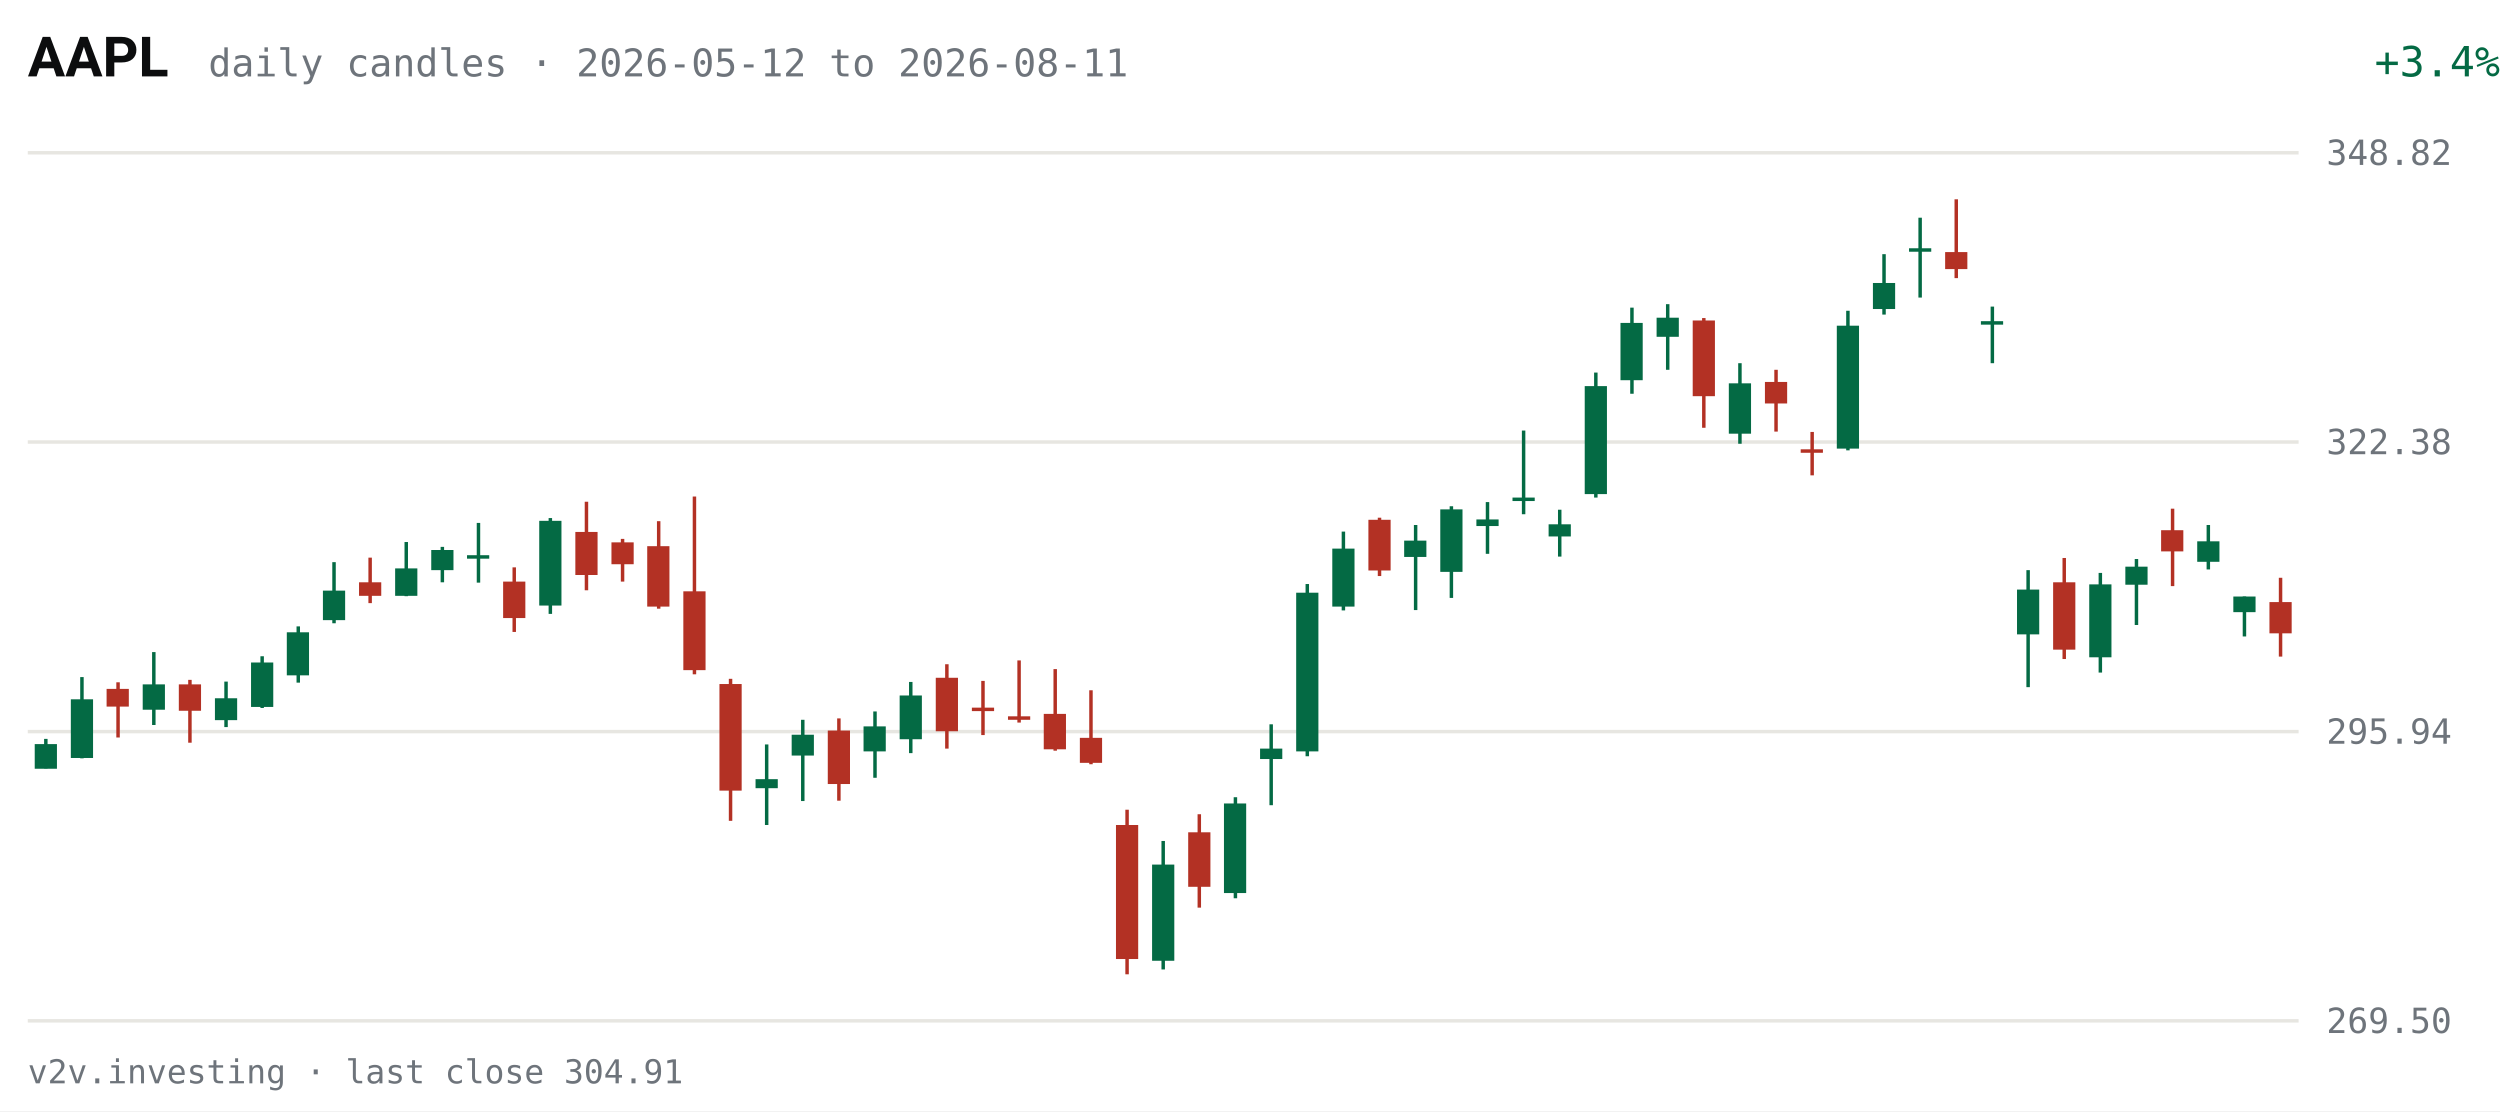
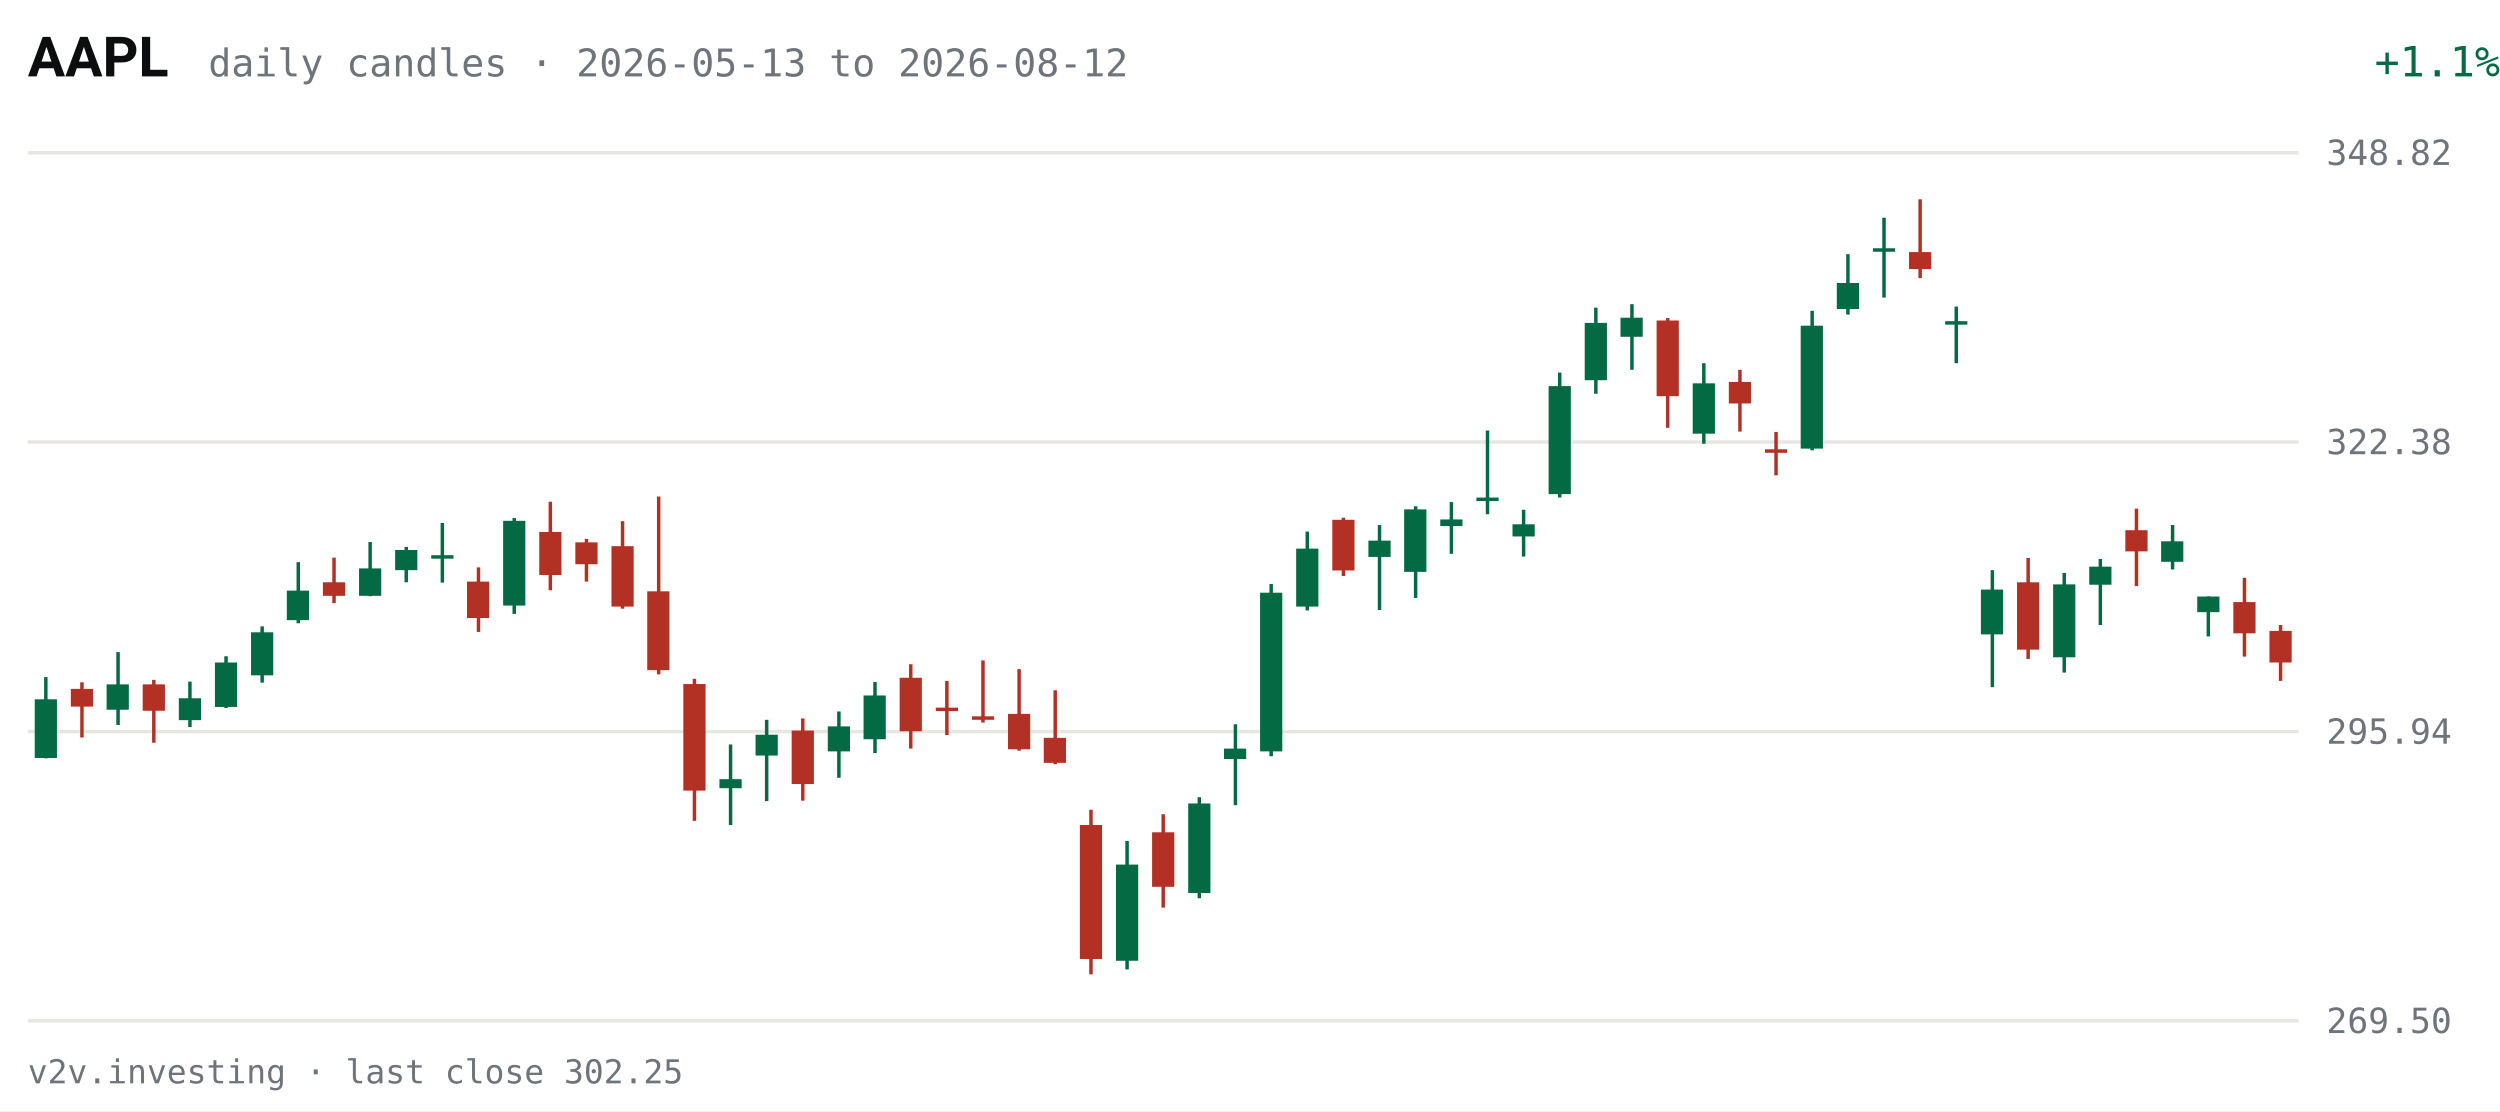
<svg xmlns="http://www.w3.org/2000/svg" viewBox="0 0 720 320" width="720" height="320" role="img" aria-label="AAPL daily candles, last 63 sessions">
  <rect width="720" height="320" fill="#FFFFFF" />
  <text x="8" y="22" fill="#0C0D0E" font-size="16" font-weight="600" font-family="system-ui,-apple-system,Segoe UI,Roboto,sans-serif">AAPL</text>
-   <text x="60" y="22" fill="#6E747B" font-size="11" font-family="ui-monospace,SFMono-Regular,Menlo,Consolas,monospace">daily candles · 2026-05-12 to 2026-08-11</text>
-   <text x="670" y="22" fill="#046A44" font-size="12" text-anchor="end" font-family="ui-monospace,SFMono-Regular,Menlo,Consolas,monospace" transform="translate(50,0)">+3.4%</text>
+   <text x="60" y="22" fill="#6E747B" font-size="11" font-family="ui-monospace,SFMono-Regular,Menlo,Consolas,monospace">daily candles · 2026-05-13 to 2026-08-12</text>
+   <text x="670" y="22" fill="#046A44" font-size="12" text-anchor="end" font-family="ui-monospace,SFMono-Regular,Menlo,Consolas,monospace" transform="translate(50,0)">+1.1%</text>
  <g font-family="ui-monospace,SFMono-Regular,Menlo,Consolas,monospace">
    <line x1="8" y1="294.0" x2="662" y2="294.0" stroke="#E7E6E1" stroke-width="1" />
    <text x="670" y="297.5" fill="#6E747B" font-size="10">269.50</text>
    <line x1="8" y1="210.7" x2="662" y2="210.7" stroke="#E7E6E1" stroke-width="1" />
    <text x="670" y="214.2" fill="#6E747B" font-size="10">295.94</text>
    <line x1="8" y1="127.3" x2="662" y2="127.3" stroke="#E7E6E1" stroke-width="1" />
    <text x="670" y="130.8" fill="#6E747B" font-size="10">322.38</text>
    <line x1="8" y1="44.0" x2="662" y2="44.0" stroke="#E7E6E1" stroke-width="1" />
    <text x="670" y="47.5" fill="#6E747B" font-size="10">348.82</text>
-     <line x1="13.2" y1="212.8" x2="13.2" y2="221.3" stroke="#046A44" stroke-width="1" />
-     <rect x="10.0" y="214.3" width="6.4" height="7.1" fill="#046A44" />
-     <line x1="23.6" y1="195.0" x2="23.6" y2="218.4" stroke="#046A44" stroke-width="1" />
-     <rect x="20.4" y="201.4" width="6.4" height="16.9" fill="#046A44" />
-     <line x1="34.0" y1="196.5" x2="34.0" y2="212.4" stroke="#B33124" stroke-width="1" />
-     <rect x="30.7" y="198.4" width="6.4" height="5.1" fill="#B33124" />
-     <line x1="44.3" y1="187.8" x2="44.3" y2="208.8" stroke="#046A44" stroke-width="1" />
-     <rect x="41.1" y="197.1" width="6.4" height="7.3" fill="#046A44" />
-     <line x1="54.7" y1="195.8" x2="54.7" y2="213.9" stroke="#B33124" stroke-width="1" />
-     <rect x="51.5" y="197.1" width="6.4" height="7.6" fill="#B33124" />
-     <line x1="65.1" y1="196.3" x2="65.1" y2="209.4" stroke="#046A44" stroke-width="1" />
-     <rect x="61.9" y="201.1" width="6.4" height="6.3" fill="#046A44" />
-     <line x1="75.5" y1="189.0" x2="75.5" y2="203.9" stroke="#046A44" stroke-width="1" />
-     <rect x="72.3" y="190.8" width="6.4" height="12.8" fill="#046A44" />
-     <line x1="85.9" y1="180.4" x2="85.9" y2="196.6" stroke="#046A44" stroke-width="1" />
-     <rect x="82.6" y="182.1" width="6.4" height="12.4" fill="#046A44" />
-     <line x1="96.2" y1="161.9" x2="96.2" y2="179.5" stroke="#046A44" stroke-width="1" />
-     <rect x="93.0" y="170.1" width="6.4" height="8.5" fill="#046A44" />
-     <line x1="106.6" y1="160.6" x2="106.6" y2="173.7" stroke="#B33124" stroke-width="1" />
-     <rect x="103.4" y="167.7" width="6.4" height="3.9" fill="#B33124" />
-     <line x1="117.0" y1="156.1" x2="117.0" y2="171.7" stroke="#046A44" stroke-width="1" />
-     <rect x="113.8" y="163.7" width="6.4" height="7.9" fill="#046A44" />
-     <line x1="127.4" y1="157.5" x2="127.4" y2="167.7" stroke="#046A44" stroke-width="1" />
-     <rect x="124.2" y="158.4" width="6.4" height="5.8" fill="#046A44" />
-     <line x1="137.8" y1="150.6" x2="137.8" y2="167.8" stroke="#046A44" stroke-width="1" />
-     <rect x="134.5" y="159.9" width="6.4" height="1.0" fill="#046A44" />
-     <line x1="148.1" y1="163.4" x2="148.1" y2="182.0" stroke="#B33124" stroke-width="1" />
-     <rect x="144.9" y="167.5" width="6.4" height="10.5" fill="#B33124" />
-     <line x1="158.5" y1="149.2" x2="158.5" y2="176.8" stroke="#046A44" stroke-width="1" />
-     <rect x="155.3" y="150.0" width="6.4" height="24.4" fill="#046A44" />
-     <line x1="168.9" y1="144.5" x2="168.9" y2="170.0" stroke="#B33124" stroke-width="1" />
-     <rect x="165.7" y="153.2" width="6.4" height="12.4" fill="#B33124" />
-     <line x1="179.3" y1="155.2" x2="179.3" y2="167.5" stroke="#B33124" stroke-width="1" />
-     <rect x="176.1" y="156.2" width="6.4" height="6.3" fill="#B33124" />
-     <line x1="189.7" y1="150.1" x2="189.7" y2="175.3" stroke="#B33124" stroke-width="1" />
-     <rect x="186.4" y="157.3" width="6.4" height="17.4" fill="#B33124" />
-     <line x1="200.0" y1="143.0" x2="200.0" y2="194.2" stroke="#B33124" stroke-width="1" />
-     <rect x="196.8" y="170.3" width="6.4" height="22.7" fill="#B33124" />
-     <line x1="210.4" y1="195.5" x2="210.4" y2="236.4" stroke="#B33124" stroke-width="1" />
-     <rect x="207.2" y="197.0" width="6.4" height="30.7" fill="#B33124" />
-     <line x1="220.8" y1="214.4" x2="220.8" y2="237.6" stroke="#046A44" stroke-width="1" />
-     <rect x="217.6" y="224.4" width="6.4" height="2.6" fill="#046A44" />
-     <line x1="231.2" y1="207.3" x2="231.2" y2="230.7" stroke="#046A44" stroke-width="1" />
-     <rect x="228.0" y="211.6" width="6.4" height="6.0" fill="#046A44" />
-     <line x1="241.6" y1="206.9" x2="241.6" y2="230.6" stroke="#B33124" stroke-width="1" />
-     <rect x="238.4" y="210.4" width="6.4" height="15.4" fill="#B33124" />
-     <line x1="252.0" y1="204.9" x2="252.0" y2="224.0" stroke="#046A44" stroke-width="1" />
-     <rect x="248.7" y="209.2" width="6.4" height="7.2" fill="#046A44" />
-     <line x1="262.3" y1="196.4" x2="262.3" y2="216.9" stroke="#046A44" stroke-width="1" />
-     <rect x="259.1" y="200.3" width="6.4" height="12.6" fill="#046A44" />
-     <line x1="272.7" y1="191.3" x2="272.7" y2="215.6" stroke="#B33124" stroke-width="1" />
-     <rect x="269.5" y="195.2" width="6.4" height="15.4" fill="#B33124" />
-     <line x1="283.1" y1="196.1" x2="283.1" y2="211.7" stroke="#B33124" stroke-width="1" />
-     <rect x="279.9" y="203.8" width="6.4" height="1.0" fill="#B33124" />
-     <line x1="293.5" y1="190.2" x2="293.5" y2="208.1" stroke="#B33124" stroke-width="1" />
-     <rect x="290.3" y="206.3" width="6.4" height="1.0" fill="#B33124" />
-     <line x1="303.9" y1="192.7" x2="303.9" y2="216.2" stroke="#B33124" stroke-width="1" />
-     <rect x="300.6" y="205.6" width="6.4" height="10.2" fill="#B33124" />
-     <line x1="314.2" y1="198.8" x2="314.2" y2="220.1" stroke="#B33124" stroke-width="1" />
-     <rect x="311.0" y="212.5" width="6.4" height="7.2" fill="#B33124" />
-     <line x1="324.6" y1="233.2" x2="324.6" y2="280.6" stroke="#B33124" stroke-width="1" />
-     <rect x="321.4" y="237.6" width="6.4" height="38.6" fill="#B33124" />
-     <line x1="335.0" y1="242.2" x2="335.0" y2="279.2" stroke="#046A44" stroke-width="1" />
-     <rect x="331.8" y="249.0" width="6.4" height="27.7" fill="#046A44" />
-     <line x1="345.4" y1="234.5" x2="345.4" y2="261.4" stroke="#B33124" stroke-width="1" />
-     <rect x="342.2" y="239.7" width="6.4" height="15.7" fill="#B33124" />
-     <line x1="355.8" y1="229.6" x2="355.8" y2="258.7" stroke="#046A44" stroke-width="1" />
-     <rect x="352.5" y="231.4" width="6.4" height="25.8" fill="#046A44" />
-     <line x1="366.1" y1="208.6" x2="366.1" y2="231.9" stroke="#046A44" stroke-width="1" />
-     <rect x="362.9" y="215.6" width="6.4" height="3.0" fill="#046A44" />
-     <line x1="376.5" y1="168.2" x2="376.5" y2="217.8" stroke="#046A44" stroke-width="1" />
-     <rect x="373.3" y="170.7" width="6.4" height="45.7" fill="#046A44" />
-     <line x1="386.9" y1="153.1" x2="386.9" y2="175.8" stroke="#046A44" stroke-width="1" />
-     <rect x="383.7" y="158.0" width="6.4" height="16.7" fill="#046A44" />
-     <line x1="397.3" y1="149.1" x2="397.3" y2="165.9" stroke="#B33124" stroke-width="1" />
-     <rect x="394.1" y="149.7" width="6.4" height="14.6" fill="#B33124" />
-     <line x1="407.7" y1="151.2" x2="407.7" y2="175.7" stroke="#046A44" stroke-width="1" />
-     <rect x="404.4" y="155.7" width="6.4" height="4.7" fill="#046A44" />
-     <line x1="418.0" y1="145.8" x2="418.0" y2="172.2" stroke="#046A44" stroke-width="1" />
-     <rect x="414.8" y="146.7" width="6.4" height="18.0" fill="#046A44" />
-     <line x1="428.4" y1="144.6" x2="428.4" y2="159.5" stroke="#046A44" stroke-width="1" />
-     <rect x="425.2" y="149.6" width="6.4" height="1.9" fill="#046A44" />
-     <line x1="438.8" y1="124.0" x2="438.8" y2="148.1" stroke="#046A44" stroke-width="1" />
-     <rect x="435.6" y="143.3" width="6.4" height="1.0" fill="#046A44" />
-     <line x1="449.2" y1="146.8" x2="449.2" y2="160.3" stroke="#046A44" stroke-width="1" />
-     <rect x="446.0" y="151.0" width="6.4" height="3.5" fill="#046A44" />
-     <line x1="459.6" y1="107.3" x2="459.6" y2="143.3" stroke="#046A44" stroke-width="1" />
-     <rect x="456.4" y="111.2" width="6.4" height="31.1" fill="#046A44" />
-     <line x1="470.0" y1="88.6" x2="470.0" y2="113.4" stroke="#046A44" stroke-width="1" />
-     <rect x="466.7" y="93.0" width="6.4" height="16.5" fill="#046A44" />
-     <line x1="480.3" y1="87.6" x2="480.3" y2="106.5" stroke="#046A44" stroke-width="1" />
-     <rect x="477.1" y="91.5" width="6.4" height="5.5" fill="#046A44" />
-     <line x1="490.7" y1="91.6" x2="490.7" y2="123.2" stroke="#B33124" stroke-width="1" />
-     <rect x="487.5" y="92.3" width="6.4" height="21.8" fill="#B33124" />
-     <line x1="501.1" y1="104.6" x2="501.1" y2="127.8" stroke="#046A44" stroke-width="1" />
-     <rect x="497.9" y="110.4" width="6.4" height="14.5" fill="#046A44" />
-     <line x1="511.5" y1="106.5" x2="511.5" y2="124.3" stroke="#B33124" stroke-width="1" />
-     <rect x="508.3" y="110.0" width="6.4" height="6.2" fill="#B33124" />
-     <line x1="521.9" y1="124.4" x2="521.9" y2="136.9" stroke="#B33124" stroke-width="1" />
-     <rect x="518.6" y="129.4" width="6.4" height="1.0" fill="#B33124" />
-     <line x1="532.2" y1="89.5" x2="532.2" y2="129.7" stroke="#046A44" stroke-width="1" />
-     <rect x="529.0" y="93.8" width="6.4" height="35.4" fill="#046A44" />
-     <line x1="542.6" y1="73.2" x2="542.6" y2="90.6" stroke="#046A44" stroke-width="1" />
-     <rect x="539.4" y="81.5" width="6.4" height="7.5" fill="#046A44" />
-     <line x1="553.0" y1="62.7" x2="553.0" y2="85.7" stroke="#046A44" stroke-width="1" />
-     <rect x="549.8" y="71.5" width="6.4" height="1.0" fill="#046A44" />
-     <line x1="563.4" y1="57.4" x2="563.4" y2="80.1" stroke="#B33124" stroke-width="1" />
-     <rect x="560.2" y="72.6" width="6.4" height="4.9" fill="#B33124" />
-     <line x1="573.8" y1="88.3" x2="573.8" y2="104.6" stroke="#046A44" stroke-width="1" />
-     <rect x="570.5" y="92.5" width="6.4" height="1.0" fill="#046A44" />
-     <line x1="584.1" y1="164.2" x2="584.1" y2="197.9" stroke="#046A44" stroke-width="1" />
-     <rect x="580.9" y="169.8" width="6.4" height="12.9" fill="#046A44" />
-     <line x1="594.5" y1="160.7" x2="594.5" y2="189.8" stroke="#B33124" stroke-width="1" />
-     <rect x="591.3" y="167.7" width="6.4" height="19.4" fill="#B33124" />
-     <line x1="604.9" y1="165.0" x2="604.9" y2="193.7" stroke="#046A44" stroke-width="1" />
-     <rect x="601.7" y="168.3" width="6.4" height="21.0" fill="#046A44" />
-     <line x1="615.3" y1="161.0" x2="615.3" y2="180.0" stroke="#046A44" stroke-width="1" />
-     <rect x="612.1" y="163.2" width="6.4" height="5.2" fill="#046A44" />
-     <line x1="625.7" y1="146.5" x2="625.7" y2="168.8" stroke="#B33124" stroke-width="1" />
-     <rect x="622.4" y="152.7" width="6.4" height="6.1" fill="#B33124" />
-     <line x1="636.0" y1="151.2" x2="636.0" y2="164.0" stroke="#046A44" stroke-width="1" />
-     <rect x="632.8" y="155.9" width="6.4" height="5.9" fill="#046A44" />
-     <line x1="646.4" y1="171.8" x2="646.4" y2="183.3" stroke="#046A44" stroke-width="1" />
-     <rect x="643.2" y="171.8" width="6.4" height="4.5" fill="#046A44" />
-     <line x1="656.8" y1="166.4" x2="656.8" y2="189.1" stroke="#B33124" stroke-width="1" />
-     <rect x="653.6" y="173.4" width="6.4" height="9.0" fill="#B33124" />
+     <line x1="13.2" y1="195.0" x2="13.2" y2="218.4" stroke="#046A44" stroke-width="1" />
+     <rect x="10.0" y="201.4" width="6.4" height="16.9" fill="#046A44" />
+     <line x1="23.6" y1="196.5" x2="23.6" y2="212.4" stroke="#B33124" stroke-width="1" />
+     <rect x="20.4" y="198.4" width="6.4" height="5.1" fill="#B33124" />
+     <line x1="34.0" y1="187.8" x2="34.0" y2="208.8" stroke="#046A44" stroke-width="1" />
+     <rect x="30.7" y="197.1" width="6.4" height="7.3" fill="#046A44" />
+     <line x1="44.3" y1="195.8" x2="44.3" y2="213.9" stroke="#B33124" stroke-width="1" />
+     <rect x="41.1" y="197.1" width="6.4" height="7.6" fill="#B33124" />
+     <line x1="54.7" y1="196.3" x2="54.7" y2="209.4" stroke="#046A44" stroke-width="1" />
+     <rect x="51.5" y="201.1" width="6.4" height="6.3" fill="#046A44" />
+     <line x1="65.1" y1="189.0" x2="65.1" y2="203.9" stroke="#046A44" stroke-width="1" />
+     <rect x="61.9" y="190.8" width="6.4" height="12.8" fill="#046A44" />
+     <line x1="75.5" y1="180.4" x2="75.5" y2="196.6" stroke="#046A44" stroke-width="1" />
+     <rect x="72.3" y="182.1" width="6.4" height="12.4" fill="#046A44" />
+     <line x1="85.9" y1="161.9" x2="85.9" y2="179.5" stroke="#046A44" stroke-width="1" />
+     <rect x="82.6" y="170.1" width="6.4" height="8.5" fill="#046A44" />
+     <line x1="96.2" y1="160.6" x2="96.2" y2="173.7" stroke="#B33124" stroke-width="1" />
+     <rect x="93.0" y="167.7" width="6.4" height="3.9" fill="#B33124" />
+     <line x1="106.6" y1="156.1" x2="106.6" y2="171.7" stroke="#046A44" stroke-width="1" />
+     <rect x="103.4" y="163.7" width="6.4" height="7.9" fill="#046A44" />
+     <line x1="117.0" y1="157.5" x2="117.0" y2="167.7" stroke="#046A44" stroke-width="1" />
+     <rect x="113.8" y="158.4" width="6.4" height="5.8" fill="#046A44" />
+     <line x1="127.4" y1="150.6" x2="127.4" y2="167.8" stroke="#046A44" stroke-width="1" />
+     <rect x="124.2" y="159.9" width="6.4" height="1.0" fill="#046A44" />
+     <line x1="137.8" y1="163.4" x2="137.8" y2="182.0" stroke="#B33124" stroke-width="1" />
+     <rect x="134.5" y="167.5" width="6.4" height="10.5" fill="#B33124" />
+     <line x1="148.1" y1="149.2" x2="148.1" y2="176.8" stroke="#046A44" stroke-width="1" />
+     <rect x="144.9" y="150.0" width="6.4" height="24.4" fill="#046A44" />
+     <line x1="158.5" y1="144.5" x2="158.5" y2="170.0" stroke="#B33124" stroke-width="1" />
+     <rect x="155.3" y="153.2" width="6.4" height="12.4" fill="#B33124" />
+     <line x1="168.9" y1="155.2" x2="168.9" y2="167.5" stroke="#B33124" stroke-width="1" />
+     <rect x="165.7" y="156.2" width="6.4" height="6.3" fill="#B33124" />
+     <line x1="179.3" y1="150.1" x2="179.3" y2="175.3" stroke="#B33124" stroke-width="1" />
+     <rect x="176.1" y="157.3" width="6.4" height="17.4" fill="#B33124" />
+     <line x1="189.7" y1="143.0" x2="189.7" y2="194.2" stroke="#B33124" stroke-width="1" />
+     <rect x="186.4" y="170.3" width="6.4" height="22.7" fill="#B33124" />
+     <line x1="200.0" y1="195.5" x2="200.0" y2="236.4" stroke="#B33124" stroke-width="1" />
+     <rect x="196.8" y="197.0" width="6.4" height="30.7" fill="#B33124" />
+     <line x1="210.4" y1="214.4" x2="210.4" y2="237.6" stroke="#046A44" stroke-width="1" />
+     <rect x="207.2" y="224.4" width="6.4" height="2.6" fill="#046A44" />
+     <line x1="220.8" y1="207.3" x2="220.8" y2="230.7" stroke="#046A44" stroke-width="1" />
+     <rect x="217.6" y="211.6" width="6.4" height="6.0" fill="#046A44" />
+     <line x1="231.2" y1="206.9" x2="231.2" y2="230.6" stroke="#B33124" stroke-width="1" />
+     <rect x="228.0" y="210.4" width="6.4" height="15.4" fill="#B33124" />
+     <line x1="241.6" y1="204.9" x2="241.6" y2="224.0" stroke="#046A44" stroke-width="1" />
+     <rect x="238.4" y="209.2" width="6.4" height="7.2" fill="#046A44" />
+     <line x1="252.0" y1="196.4" x2="252.0" y2="216.9" stroke="#046A44" stroke-width="1" />
+     <rect x="248.7" y="200.3" width="6.4" height="12.6" fill="#046A44" />
+     <line x1="262.3" y1="191.3" x2="262.3" y2="215.6" stroke="#B33124" stroke-width="1" />
+     <rect x="259.1" y="195.2" width="6.4" height="15.4" fill="#B33124" />
+     <line x1="272.7" y1="196.1" x2="272.7" y2="211.7" stroke="#B33124" stroke-width="1" />
+     <rect x="269.5" y="203.8" width="6.4" height="1.0" fill="#B33124" />
+     <line x1="283.1" y1="190.2" x2="283.1" y2="208.1" stroke="#B33124" stroke-width="1" />
+     <rect x="279.9" y="206.3" width="6.4" height="1.0" fill="#B33124" />
+     <line x1="293.5" y1="192.7" x2="293.5" y2="216.2" stroke="#B33124" stroke-width="1" />
+     <rect x="290.3" y="205.6" width="6.4" height="10.2" fill="#B33124" />
+     <line x1="303.9" y1="198.8" x2="303.9" y2="220.1" stroke="#B33124" stroke-width="1" />
+     <rect x="300.6" y="212.5" width="6.4" height="7.2" fill="#B33124" />
+     <line x1="314.2" y1="233.2" x2="314.2" y2="280.6" stroke="#B33124" stroke-width="1" />
+     <rect x="311.0" y="237.6" width="6.4" height="38.6" fill="#B33124" />
+     <line x1="324.6" y1="242.2" x2="324.6" y2="279.2" stroke="#046A44" stroke-width="1" />
+     <rect x="321.4" y="249.0" width="6.4" height="27.7" fill="#046A44" />
+     <line x1="335.0" y1="234.5" x2="335.0" y2="261.4" stroke="#B33124" stroke-width="1" />
+     <rect x="331.8" y="239.7" width="6.4" height="15.7" fill="#B33124" />
+     <line x1="345.4" y1="229.6" x2="345.4" y2="258.7" stroke="#046A44" stroke-width="1" />
+     <rect x="342.2" y="231.4" width="6.4" height="25.8" fill="#046A44" />
+     <line x1="355.8" y1="208.6" x2="355.8" y2="231.9" stroke="#046A44" stroke-width="1" />
+     <rect x="352.5" y="215.6" width="6.4" height="3.0" fill="#046A44" />
+     <line x1="366.1" y1="168.2" x2="366.1" y2="217.8" stroke="#046A44" stroke-width="1" />
+     <rect x="362.9" y="170.7" width="6.4" height="45.7" fill="#046A44" />
+     <line x1="376.5" y1="153.1" x2="376.5" y2="175.8" stroke="#046A44" stroke-width="1" />
+     <rect x="373.3" y="158.0" width="6.4" height="16.7" fill="#046A44" />
+     <line x1="386.9" y1="149.1" x2="386.9" y2="165.9" stroke="#B33124" stroke-width="1" />
+     <rect x="383.7" y="149.7" width="6.4" height="14.6" fill="#B33124" />
+     <line x1="397.3" y1="151.2" x2="397.3" y2="175.7" stroke="#046A44" stroke-width="1" />
+     <rect x="394.1" y="155.7" width="6.4" height="4.7" fill="#046A44" />
+     <line x1="407.7" y1="145.8" x2="407.7" y2="172.2" stroke="#046A44" stroke-width="1" />
+     <rect x="404.4" y="146.7" width="6.4" height="18.0" fill="#046A44" />
+     <line x1="418.0" y1="144.6" x2="418.0" y2="159.5" stroke="#046A44" stroke-width="1" />
+     <rect x="414.8" y="149.6" width="6.4" height="1.9" fill="#046A44" />
+     <line x1="428.4" y1="124.0" x2="428.4" y2="148.1" stroke="#046A44" stroke-width="1" />
+     <rect x="425.2" y="143.3" width="6.4" height="1.0" fill="#046A44" />
+     <line x1="438.8" y1="146.8" x2="438.8" y2="160.3" stroke="#046A44" stroke-width="1" />
+     <rect x="435.6" y="151.0" width="6.4" height="3.5" fill="#046A44" />
+     <line x1="449.2" y1="107.3" x2="449.2" y2="143.3" stroke="#046A44" stroke-width="1" />
+     <rect x="446.0" y="111.2" width="6.4" height="31.1" fill="#046A44" />
+     <line x1="459.6" y1="88.6" x2="459.6" y2="113.4" stroke="#046A44" stroke-width="1" />
+     <rect x="456.4" y="93.0" width="6.4" height="16.5" fill="#046A44" />
+     <line x1="470.0" y1="87.6" x2="470.0" y2="106.5" stroke="#046A44" stroke-width="1" />
+     <rect x="466.7" y="91.5" width="6.4" height="5.5" fill="#046A44" />
+     <line x1="480.3" y1="91.6" x2="480.3" y2="123.2" stroke="#B33124" stroke-width="1" />
+     <rect x="477.1" y="92.3" width="6.4" height="21.8" fill="#B33124" />
+     <line x1="490.7" y1="104.6" x2="490.7" y2="127.8" stroke="#046A44" stroke-width="1" />
+     <rect x="487.5" y="110.4" width="6.4" height="14.5" fill="#046A44" />
+     <line x1="501.1" y1="106.5" x2="501.1" y2="124.3" stroke="#B33124" stroke-width="1" />
+     <rect x="497.9" y="110.0" width="6.4" height="6.2" fill="#B33124" />
+     <line x1="511.5" y1="124.4" x2="511.5" y2="136.9" stroke="#B33124" stroke-width="1" />
+     <rect x="508.3" y="129.4" width="6.4" height="1.0" fill="#B33124" />
+     <line x1="521.9" y1="89.5" x2="521.9" y2="129.7" stroke="#046A44" stroke-width="1" />
+     <rect x="518.6" y="93.8" width="6.4" height="35.4" fill="#046A44" />
+     <line x1="532.2" y1="73.2" x2="532.2" y2="90.6" stroke="#046A44" stroke-width="1" />
+     <rect x="529.0" y="81.5" width="6.4" height="7.5" fill="#046A44" />
+     <line x1="542.6" y1="62.7" x2="542.6" y2="85.7" stroke="#046A44" stroke-width="1" />
+     <rect x="539.4" y="71.5" width="6.4" height="1.0" fill="#046A44" />
+     <line x1="553.0" y1="57.4" x2="553.0" y2="80.1" stroke="#B33124" stroke-width="1" />
+     <rect x="549.8" y="72.6" width="6.4" height="4.9" fill="#B33124" />
+     <line x1="563.4" y1="88.3" x2="563.4" y2="104.6" stroke="#046A44" stroke-width="1" />
+     <rect x="560.2" y="92.5" width="6.4" height="1.0" fill="#046A44" />
+     <line x1="573.8" y1="164.2" x2="573.8" y2="197.9" stroke="#046A44" stroke-width="1" />
+     <rect x="570.5" y="169.8" width="6.4" height="12.9" fill="#046A44" />
+     <line x1="584.1" y1="160.7" x2="584.1" y2="189.8" stroke="#B33124" stroke-width="1" />
+     <rect x="580.9" y="167.7" width="6.4" height="19.4" fill="#B33124" />
+     <line x1="594.5" y1="165.0" x2="594.5" y2="193.7" stroke="#046A44" stroke-width="1" />
+     <rect x="591.3" y="168.3" width="6.4" height="21.0" fill="#046A44" />
+     <line x1="604.9" y1="161.0" x2="604.9" y2="180.0" stroke="#046A44" stroke-width="1" />
+     <rect x="601.7" y="163.2" width="6.4" height="5.2" fill="#046A44" />
+     <line x1="615.3" y1="146.5" x2="615.3" y2="168.8" stroke="#B33124" stroke-width="1" />
+     <rect x="612.1" y="152.7" width="6.4" height="6.1" fill="#B33124" />
+     <line x1="625.7" y1="151.2" x2="625.7" y2="164.0" stroke="#046A44" stroke-width="1" />
+     <rect x="622.4" y="155.9" width="6.4" height="5.9" fill="#046A44" />
+     <line x1="636.0" y1="171.8" x2="636.0" y2="183.3" stroke="#046A44" stroke-width="1" />
+     <rect x="632.8" y="171.8" width="6.4" height="4.5" fill="#046A44" />
+     <line x1="646.4" y1="166.4" x2="646.4" y2="189.1" stroke="#B33124" stroke-width="1" />
+     <rect x="643.2" y="173.4" width="6.4" height="9.0" fill="#B33124" />
+     <line x1="656.8" y1="180.0" x2="656.8" y2="196.1" stroke="#B33124" stroke-width="1" />
+     <rect x="653.6" y="181.7" width="6.4" height="9.1" fill="#B33124" />
  </g>
-   <text x="8" y="312" fill="#6E747B" font-size="9.5" font-family="ui-monospace,SFMono-Regular,Menlo,Consolas,monospace">v2v.investing · last close 304.91</text>
+   <text x="8" y="312" fill="#6E747B" font-size="9.5" font-family="ui-monospace,SFMono-Regular,Menlo,Consolas,monospace">v2v.investing · last close 302.25</text>
</svg>
